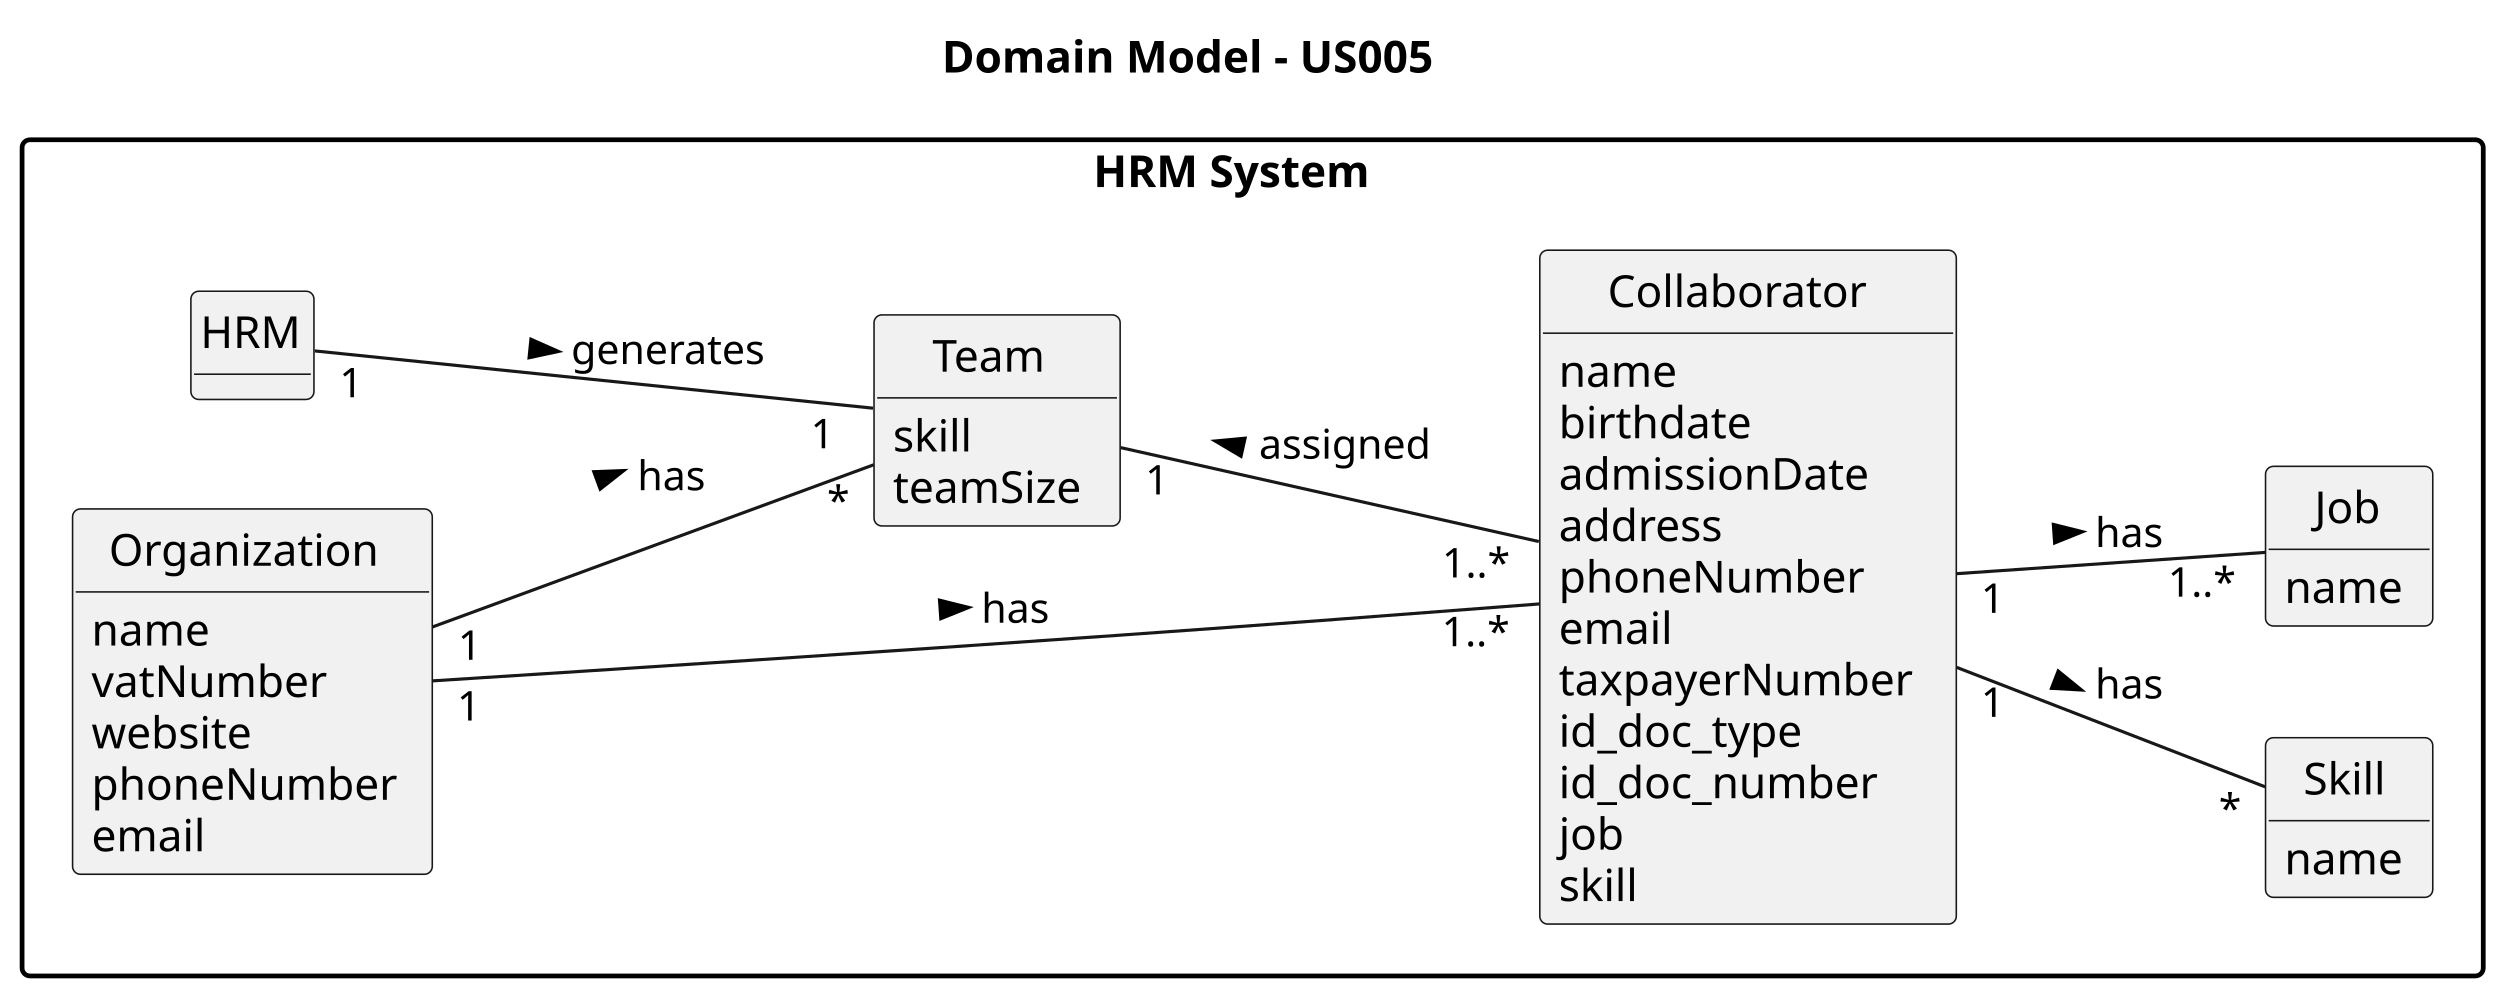
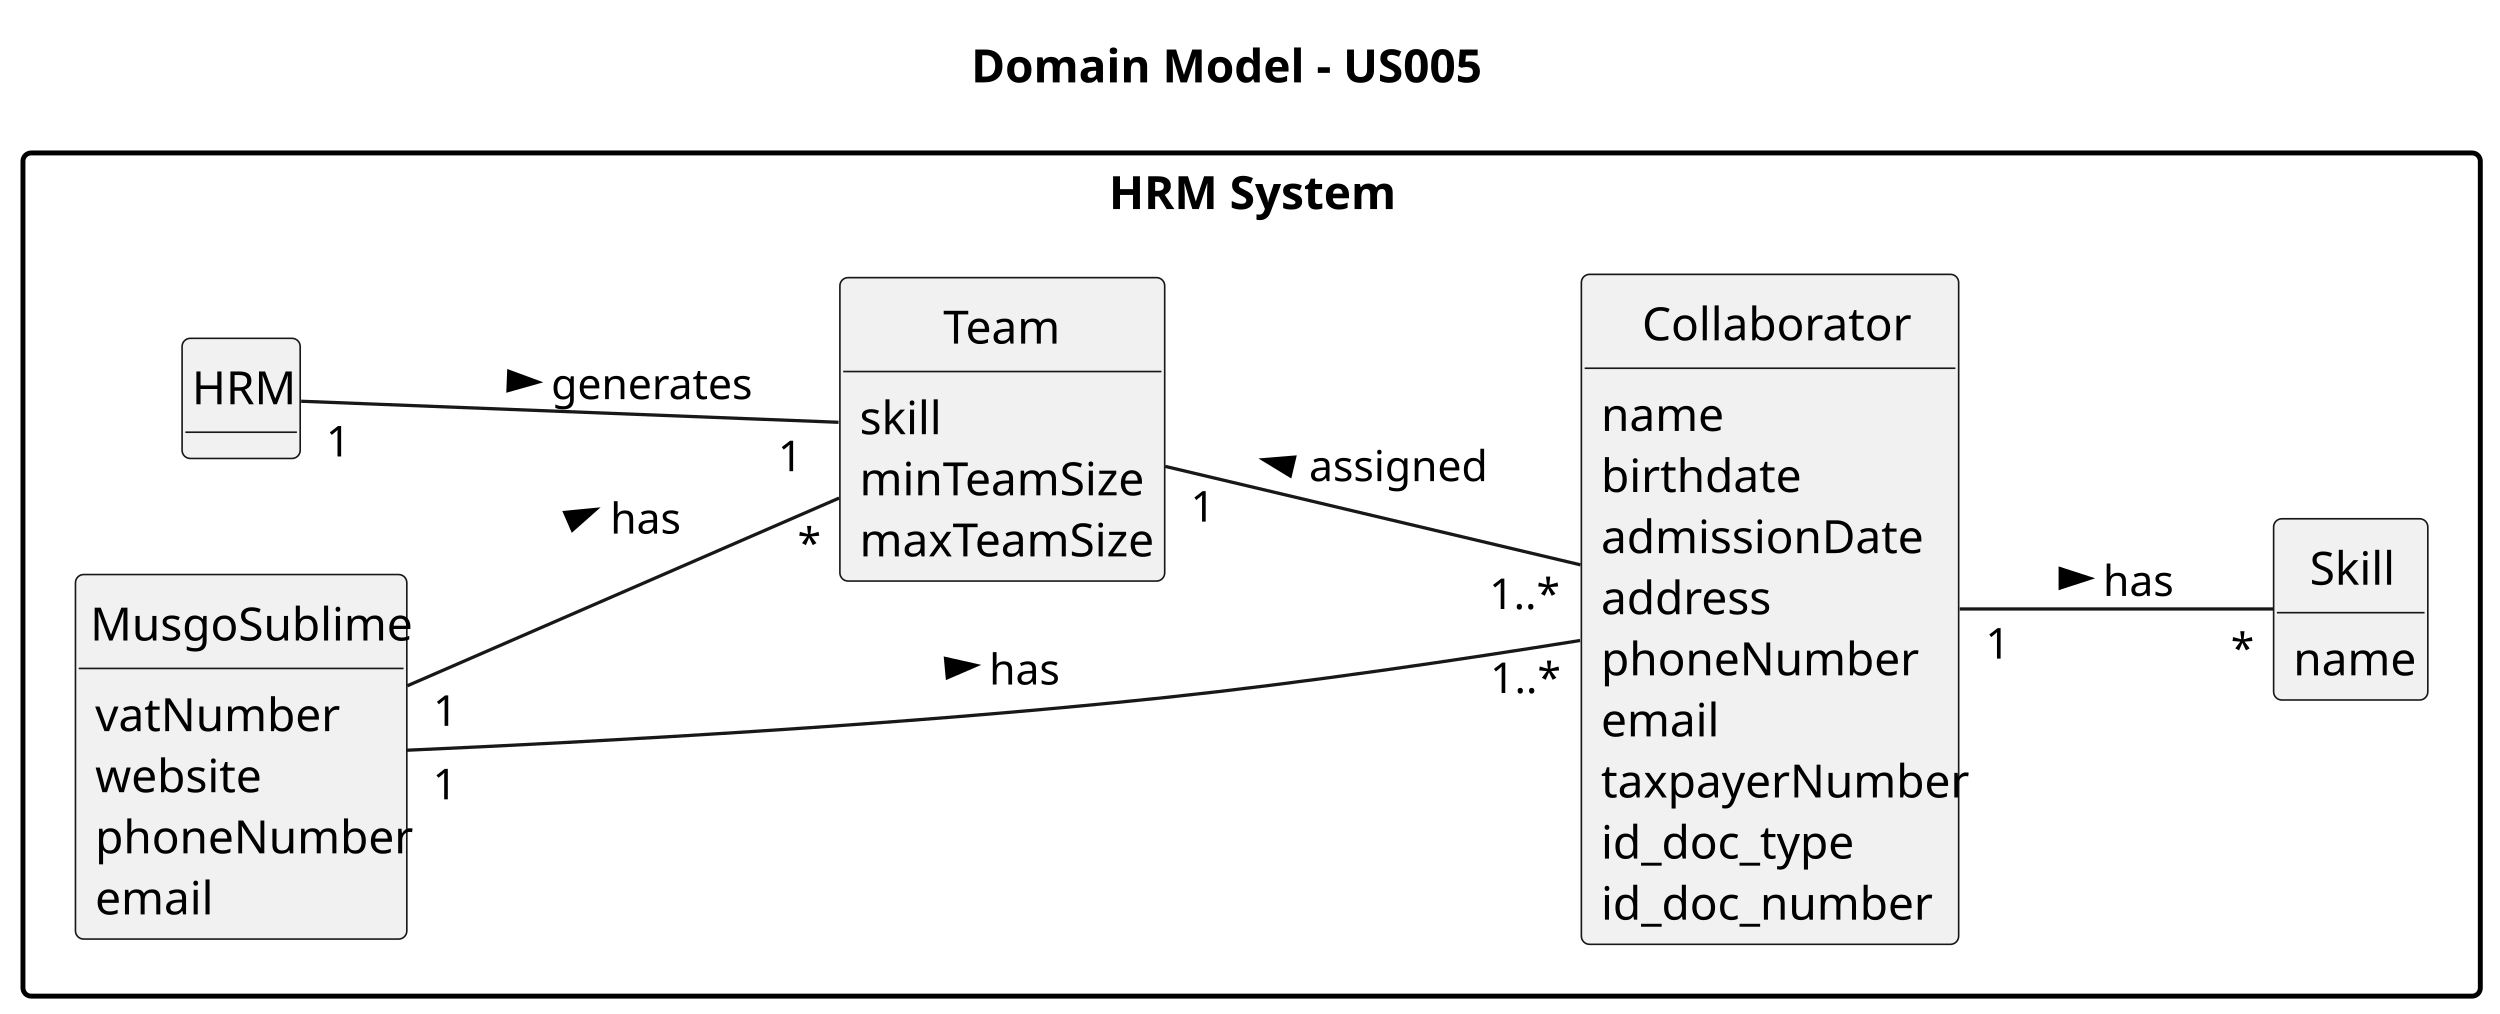
- <svg xmlns="http://www.w3.org/2000/svg" contentStyleType="text/css" height="409.5px" preserveAspectRatio="none" style="width:1030px;height:409px;background:#FFFFFF;" version="1.1" viewBox="0 0 1030 409" width="1030.9px" zoomAndPan="magnify">
+ <svg xmlns="http://www.w3.org/2000/svg" contentStyleType="text/css" height="309px" preserveAspectRatio="none" style="width:762px;height:309px;background:#FFFFFF;" version="1.1" viewBox="0 0 762 309" width="762px" zoomAndPan="magnify">
  <defs />
  <g>
-     <text fill="#000000" font-family="sans-serif" font-size="18.2" font-weight="bold" lengthAdjust="spacing" textLength="236.6" x="388.05" y="29.894">Domain Model - US005</text>
+     <text fill="#000000" font-family="sans-serif" font-size="14" font-weight="bold" lengthAdjust="spacing" textLength="156" x="296" y="25.107">Domain Model - US005</text>
    <g id="cluster_HRM System">
-       <rect fill="none" height="344.5" rx="3.25" ry="3.25" style="stroke:#000000;stroke-width:1.95;" width="1014" x="9.1" y="57.586" />
-       <text fill="#000000" font-family="sans-serif" font-size="18.2" font-weight="bold" lengthAdjust="spacing" textLength="131.3" x="450.45" y="77.08">HRM System</text>
+       <rect fill="none" height="257" rx="2.5" ry="2.5" style="stroke:#000000;stroke-width:1.5;" width="749" x="7" y="46.621" />
+       <text fill="#000000" font-family="sans-serif" font-size="14" font-weight="bold" lengthAdjust="spacing" textLength="87" x="338" y="63.728">HRM System</text>
    </g>
    <g id="elem_HRM">
-       <rect codeLine="15" fill="#F1F1F1" height="44.586" id="HRM" rx="3.25" ry="3.25" style="stroke:#181818;stroke-width:0.65;" width="50.7" x="78.65" y="119.986" />
-       <text fill="#000000" font-family="sans-serif" font-size="18.2" lengthAdjust="spacing" textLength="42.9" x="82.55" y="143.38">HRM</text>
-       <line style="stroke:#181818;stroke-width:0.65;" x1="79.95" x2="128.05" y1="154.172" y2="154.172" />
+       <rect codeLine="15" fill="#F1F1F1" height="36.621" id="HRM" rx="2.5" ry="2.5" style="stroke:#181818;stroke-width:0.5;" width="36" x="55.5" y="103.121" />
+       <text fill="#000000" font-family="sans-serif" font-size="14" lengthAdjust="spacing" textLength="30" x="58.5" y="123.228">HRM</text>
+       <line style="stroke:#181818;stroke-width:0.5;" x1="56.5" x2="90.5" y1="131.742" y2="131.742" />
    </g>
    <g id="elem_Team">
-       <rect codeLine="18" fill="#F1F1F1" height="86.958" id="Team" rx="3.25" ry="3.25" style="stroke:#181818;stroke-width:0.65;" width="101.4" x="360.1" y="129.736" />
-       <text fill="#000000" font-family="sans-serif" font-size="18.2" lengthAdjust="spacing" textLength="53.3" x="384.15" y="153.13">Team</text>
-       <line style="stroke:#181818;stroke-width:0.65;" x1="361.4" x2="460.2" y1="163.922" y2="163.922" />
-       <text fill="#000000" font-family="sans-serif" font-size="18.2" lengthAdjust="spacing" textLength="35.1" x="367.9" y="186.016">skill</text>
-       <text fill="#000000" font-family="sans-serif" font-size="18.2" lengthAdjust="spacing" textLength="85.8" x="367.9" y="207.202">teamSize</text>
+       <rect codeLine="18" fill="#F1F1F1" height="92.484" id="Team" rx="2.5" ry="2.5" style="stroke:#181818;stroke-width:0.5;" width="99" x="256" y="84.621" />
+       <text fill="#000000" font-family="sans-serif" font-size="14" lengthAdjust="spacing" textLength="36" x="287.5" y="104.728">Team</text>
+       <line style="stroke:#181818;stroke-width:0.5;" x1="257" x2="354" y1="113.242" y2="113.242" />
+       <text fill="#000000" font-family="sans-serif" font-size="14" lengthAdjust="spacing" textLength="23" x="262" y="132.35">skill</text>
+       <text fill="#000000" font-family="sans-serif" font-size="14" lengthAdjust="spacing" textLength="84" x="262" y="150.971">minTeamSize</text>
+       <text fill="#000000" font-family="sans-serif" font-size="14" lengthAdjust="spacing" textLength="87" x="262" y="169.592">maxTeamSize</text>
    </g>
    <g id="elem_Collaborator">
-       <rect codeLine="23" fill="#F1F1F1" height="277.631" id="Collaborator" rx="3.25" ry="3.25" style="stroke:#181818;stroke-width:0.65;" width="171.6" x="634.4" y="103.086" />
-       <text fill="#000000" font-family="sans-serif" font-size="18.2" lengthAdjust="spacing" textLength="115.7" x="662.35" y="126.48">Collaborator</text>
-       <line style="stroke:#181818;stroke-width:0.65;" x1="635.7" x2="804.7" y1="137.272" y2="137.272" />
-       <text fill="#000000" font-family="sans-serif" font-size="18.2" lengthAdjust="spacing" textLength="53.3" x="642.2" y="159.365">name</text>
-       <text fill="#000000" font-family="sans-serif" font-size="18.2" lengthAdjust="spacing" textLength="84.5" x="642.2" y="180.552">birthdate</text>
-       <text fill="#000000" font-family="sans-serif" font-size="18.2" lengthAdjust="spacing" textLength="137.8" x="642.2" y="201.737">admissionDate</text>
-       <text fill="#000000" font-family="sans-serif" font-size="18.2" lengthAdjust="spacing" textLength="72.8" x="642.2" y="222.923">address</text>
-       <text fill="#000000" font-family="sans-serif" font-size="18.2" lengthAdjust="spacing" textLength="132.6" x="642.2" y="244.109">phoneNumber</text>
-       <text fill="#000000" font-family="sans-serif" font-size="18.2" lengthAdjust="spacing" textLength="52" x="642.2" y="265.295">email</text>
-       <text fill="#000000" font-family="sans-serif" font-size="18.2" lengthAdjust="spacing" textLength="156" x="642.2" y="286.481">taxpayerNumber</text>
-       <text fill="#000000" font-family="sans-serif" font-size="18.2" lengthAdjust="spacing" textLength="109.2" x="642.2" y="307.667">id_doc_type</text>
-       <text fill="#000000" font-family="sans-serif" font-size="18.2" lengthAdjust="spacing" textLength="141.7" x="642.2" y="328.853">id_doc_number</text>
-       <text fill="#000000" font-family="sans-serif" font-size="18.2" lengthAdjust="spacing" textLength="28.6" x="642.2" y="350.039">job</text>
-       <text fill="#000000" font-family="sans-serif" font-size="18.2" lengthAdjust="spacing" textLength="35.1" x="642.2" y="371.225">skill</text>
+       <rect codeLine="24" fill="#F1F1F1" height="204.211" id="Collaborator" rx="2.5" ry="2.5" style="stroke:#181818;stroke-width:0.5;" width="115" x="482" y="83.621" />
+       <text fill="#000000" font-family="sans-serif" font-size="14" lengthAdjust="spacing" textLength="78" x="500.5" y="103.728">Collaborator</text>
+       <line style="stroke:#181818;stroke-width:0.5;" x1="483" x2="596" y1="112.242" y2="112.242" />
+       <text fill="#000000" font-family="sans-serif" font-size="14" lengthAdjust="spacing" textLength="35" x="488" y="131.35">name</text>
+       <text fill="#000000" font-family="sans-serif" font-size="14" lengthAdjust="spacing" textLength="56" x="488" y="149.971">birthdate</text>
+       <text fill="#000000" font-family="sans-serif" font-size="14" lengthAdjust="spacing" textLength="93" x="488" y="168.592">admissionDate</text>
+       <text fill="#000000" font-family="sans-serif" font-size="14" lengthAdjust="spacing" textLength="51" x="488" y="187.213">address</text>
+       <text fill="#000000" font-family="sans-serif" font-size="14" lengthAdjust="spacing" textLength="89" x="488" y="205.834">phoneNumber</text>
+       <text fill="#000000" font-family="sans-serif" font-size="14" lengthAdjust="spacing" textLength="33" x="488" y="224.455">email</text>
+       <text fill="#000000" font-family="sans-serif" font-size="14" lengthAdjust="spacing" textLength="103" x="488" y="243.076">taxpayerNumber</text>
+       <text fill="#000000" font-family="sans-serif" font-size="14" lengthAdjust="spacing" textLength="77" x="488" y="261.697">id_doc_type</text>
+       <text fill="#000000" font-family="sans-serif" font-size="14" lengthAdjust="spacing" textLength="98" x="488" y="280.318">id_doc_number</text>
    </g>
-     <g id="elem_Organization">
-       <rect codeLine="37" fill="#F1F1F1" height="150.516" id="Organization" rx="3.25" ry="3.25" style="stroke:#181818;stroke-width:0.65;" width="148.2" x="29.9" y="209.686" />
-       <text fill="#000000" font-family="sans-serif" font-size="18.2" lengthAdjust="spacing" textLength="118.3" x="44.85" y="233.08">Organization</text>
-       <line style="stroke:#181818;stroke-width:0.65;" x1="31.2" x2="176.8" y1="243.872" y2="243.872" />
-       <text fill="#000000" font-family="sans-serif" font-size="18.2" lengthAdjust="spacing" textLength="53.3" x="37.7" y="265.966">name</text>
-       <text fill="#000000" font-family="sans-serif" font-size="18.2" lengthAdjust="spacing" textLength="102.7" x="37.7" y="287.151">vatNumber</text>
-       <text fill="#000000" font-family="sans-serif" font-size="18.2" lengthAdjust="spacing" textLength="70.2" x="37.7" y="308.337">website</text>
-       <text fill="#000000" font-family="sans-serif" font-size="18.2" lengthAdjust="spacing" textLength="132.6" x="37.7" y="329.523">phoneNumber</text>
-       <text fill="#000000" font-family="sans-serif" font-size="18.2" lengthAdjust="spacing" textLength="52" x="37.7" y="350.709">email</text>
+     <g id="elem_MusgoSublime">
+       <rect codeLine="37" fill="#F1F1F1" height="111.106" id="MusgoSublime" rx="2.5" ry="2.5" style="stroke:#181818;stroke-width:0.5;" width="101" x="23" y="175.121" />
+       <text fill="#000000" font-family="sans-serif" font-size="14" lengthAdjust="spacing" textLength="92" x="27.5" y="195.228">MusgoSublime</text>
+       <line style="stroke:#181818;stroke-width:0.5;" x1="24" x2="123" y1="203.742" y2="203.742" />
+       <text fill="#000000" font-family="sans-serif" font-size="14" lengthAdjust="spacing" textLength="68" x="29" y="222.85">vatNumber</text>
+       <text fill="#000000" font-family="sans-serif" font-size="14" lengthAdjust="spacing" textLength="47" x="29" y="241.471">website</text>
+       <text fill="#000000" font-family="sans-serif" font-size="14" lengthAdjust="spacing" textLength="89" x="29" y="260.092">phoneNumber</text>
+       <text fill="#000000" font-family="sans-serif" font-size="14" lengthAdjust="spacing" textLength="33" x="29" y="278.713">email</text>
    </g>
    <g id="elem_Skill">
-       <rect codeLine="45" fill="#F1F1F1" height="65.772" id="Skill" rx="3.25" ry="3.25" style="stroke:#181818;stroke-width:0.65;" width="68.9" x="933.4" y="303.936" />
-       <text fill="#000000" font-family="sans-serif" font-size="18.2" lengthAdjust="spacing" textLength="37.7" x="949" y="327.33">Skill</text>
-       <line style="stroke:#181818;stroke-width:0.65;" x1="934.7" x2="1001" y1="338.122" y2="338.122" />
-       <text fill="#000000" font-family="sans-serif" font-size="18.2" lengthAdjust="spacing" textLength="53.3" x="941.2" y="360.216">name</text>
-     </g>
-     <g id="elem_Job">
-       <rect codeLine="49" fill="#F1F1F1" height="65.772" id="Job" rx="3.25" ry="3.25" style="stroke:#181818;stroke-width:0.65;" width="68.9" x="933.4" y="192.136" />
-       <text fill="#000000" font-family="sans-serif" font-size="18.2" lengthAdjust="spacing" textLength="28.6" x="953.55" y="215.53">Job</text>
-       <line style="stroke:#181818;stroke-width:0.65;" x1="934.7" x2="1001" y1="226.322" y2="226.322" />
-       <text fill="#000000" font-family="sans-serif" font-size="18.2" lengthAdjust="spacing" textLength="53.3" x="941.2" y="248.416">name</text>
+       <rect codeLine="44" fill="#F1F1F1" height="55.242" id="Skill" rx="2.5" ry="2.5" style="stroke:#181818;stroke-width:0.5;" width="47" x="693" y="158.121" />
+       <text fill="#000000" font-family="sans-serif" font-size="14" lengthAdjust="spacing" textLength="25" x="704" y="178.228">Skill</text>
+       <line style="stroke:#181818;stroke-width:0.5;" x1="694" x2="739" y1="186.742" y2="186.742" />
+       <text fill="#000000" font-family="sans-serif" font-size="14" lengthAdjust="spacing" textLength="35" x="699" y="205.85">name</text>
    </g>
    <g id="link_HRM_Team">
-       <path codeLine="54" d="M129.675,144.582 C179.452,149.691 293.605,161.404 359.697,168.177 " fill="none" id="HRM-Team" style="stroke:#181818;stroke-width:1.3;" />
-       <polygon fill="#000000" points="230.066,144.786,218.759,139.785,217.979,147.386,230.066,144.786" style="stroke:#000000;stroke-width:1.3;" />
-       <text fill="#000000" font-family="sans-serif" font-size="16.9" lengthAdjust="spacing" textLength="84.5" x="235.3" y="149.973">generates</text>
-       <text fill="#000000" font-family="sans-serif" font-size="16.9" lengthAdjust="spacing" textLength="10.4" x="139.821" y="163.683">1</text>
-       <text fill="#000000" font-family="sans-serif" font-size="16.9" lengthAdjust="spacing" textLength="10.4" x="333.973" y="184.689">1</text>
+       <path codeLine="49" d="M91.79,122.301 C126.16,123.641 204.19,126.691 255.58,128.711 " fill="none" id="HRM-Team" style="stroke:#181818;stroke-width:1.0;" />
+       <polygon fill="#000000" points="163.996,116.462,155.073,113.172,154.843,119.045,163.996,116.462" style="stroke:#000000;stroke-width:1.0;" />
+       <text fill="#000000" font-family="sans-serif" font-size="13" lengthAdjust="spacing" textLength="57" x="168" y="121.649">generates</text>
+       <text fill="#000000" font-family="sans-serif" font-size="13" lengthAdjust="spacing" textLength="7" x="99.366" y="139.124">1</text>
+       <text fill="#000000" font-family="sans-serif" font-size="13" lengthAdjust="spacing" textLength="7" x="237.133" y="143.612">1</text>
    </g>
-     <g id="link_Organization_Team">
-       <path codeLine="55" d="M178.165,258.306 C234.416,237.636 310.713,209.595 360.035,191.46 " fill="none" id="Organization-Team" style="stroke:#181818;stroke-width:1.3;" />
-       <polygon fill="#000000" points="257.001,193.88,244.646,194.35,247.282,201.523,257.001,193.88" style="stroke:#000000;stroke-width:1.3;" />
-       <text fill="#000000" font-family="sans-serif" font-size="16.9" lengthAdjust="spacing" textLength="29.9" x="262.6" y="201.973">has</text>
-       <text fill="#000000" font-family="sans-serif" font-size="16.9" lengthAdjust="spacing" textLength="10.4" x="188.667" y="271.84">1</text>
-       <text fill="#000000" font-family="sans-serif" font-size="16.9" lengthAdjust="spacing" textLength="9.1" x="340.736" y="212.324">*</text>
+     <g id="link_MusgoSublime_Team">
+       <path codeLine="50" d="M124.12,209.041 C163.08,192.111 217.03,168.651 255.76,151.811 " fill="none" id="MusgoSublime-Team" style="stroke:#181818;stroke-width:1.0;" />
+       <polygon fill="#000000" points="181.585,155.273,172.119,156.184,174.462,161.575,181.585,155.273" style="stroke:#000000;stroke-width:1.0;" />
+       <text fill="#000000" font-family="sans-serif" font-size="13" lengthAdjust="spacing" textLength="21" x="186" y="162.649">has</text>
+       <text fill="#000000" font-family="sans-serif" font-size="13" lengthAdjust="spacing" textLength="7" x="132.012" y="221.243">1</text>
+       <text fill="#000000" font-family="sans-serif" font-size="13" lengthAdjust="spacing" textLength="5" x="243.087" y="170.186">*</text>
    </g>
-     <g id="link_Organization_Collaborator">
-       <path codeLine="56" d="M178.308,280.51 C250.315,275.934 363.519,268.615 461.5,261.686 C519.168,257.604 584.077,252.69 634.283,248.816 " fill="none" id="Organization-Collaborator" style="stroke:#181818;stroke-width:1.3;" />
-       <polygon fill="#000000" points="399.084,250.272,387.089,247.275,387.619,254.898,399.084,250.272" style="stroke:#000000;stroke-width:1.3;" />
-       <text fill="#000000" font-family="sans-serif" font-size="16.9" lengthAdjust="spacing" textLength="29.9" x="404.3" y="256.573">has</text>
-       <text fill="#000000" font-family="sans-serif" font-size="16.9" lengthAdjust="spacing" textLength="10.4" x="188.315" y="296.855">1</text>
-       <text fill="#000000" font-family="sans-serif" font-size="16.9" lengthAdjust="spacing" textLength="29.9" x="593.981" y="266.23">1..*</text>
+     <g id="link_MusgoSublime_Collaborator">
+       <path codeLine="51" d="M124.01,228.671 C180.13,226.181 274.32,221.131 355,212.621 C397.59,208.131 445.46,201.021 481.62,195.221 " fill="none" id="MusgoSublime-Collaborator" style="stroke:#181818;stroke-width:1.0;" />
+       <polygon fill="#000000" points="297.478,202.801,288.199,200.717,288.746,206.57,297.478,202.801" style="stroke:#000000;stroke-width:1.0;" />
+       <text fill="#000000" font-family="sans-serif" font-size="13" lengthAdjust="spacing" textLength="21" x="301.5" y="208.649">has</text>
+       <text fill="#000000" font-family="sans-serif" font-size="13" lengthAdjust="spacing" textLength="7" x="131.886" y="243.634">1</text>
+       <text fill="#000000" font-family="sans-serif" font-size="13" lengthAdjust="spacing" textLength="20" x="454.196" y="211.233">1..*</text>
    </g>
    <g id="link_Team_Collaborator">
-       <path codeLine="57" d="M461.734,184.427 C508.196,194.866 578.591,210.674 633.984,223.115 " fill="none" id="Team-Collaborator" style="stroke:#181818;stroke-width:1.3;" />
-       <polygon fill="#000000" points="500.658,181.698,511.293,188.002,512.968,180.547,500.658,181.698" style="stroke:#000000;stroke-width:1.3;" />
-       <text fill="#000000" font-family="sans-serif" font-size="16.9" lengthAdjust="spacing" textLength="75.4" x="518.7" y="188.973">assigned</text>
-       <text fill="#000000" font-family="sans-serif" font-size="16.9" lengthAdjust="spacing" textLength="10.4" x="471.829" y="203.732">1</text>
-       <text fill="#000000" font-family="sans-serif" font-size="16.9" lengthAdjust="spacing" textLength="29.9" x="594.125" y="237.921">1..*</text>
+       <path codeLine="52" d="M355.13,142.151 C392.07,150.911 442.96,162.971 481.75,172.171 " fill="none" id="Team-Collaborator" style="stroke:#181818;stroke-width:1.0;" />
+       <polygon fill="#000000" points="385.135,140.113,393.258,145.059,394.614,139.34,385.135,140.113" style="stroke:#000000;stroke-width:1.0;" />
+       <text fill="#000000" font-family="sans-serif" font-size="13" lengthAdjust="spacing" textLength="52" x="399" y="146.649">assigned</text>
+       <text fill="#000000" font-family="sans-serif" font-size="13" lengthAdjust="spacing" textLength="7" x="362.883" y="158.982">1</text>
+       <text fill="#000000" font-family="sans-serif" font-size="13" lengthAdjust="spacing" textLength="20" x="453.916" y="185.632">1..*</text>
    </g>
    <g id="link_Collaborator_Skill">
-       <path codeLine="59" d="M806.169,274.972 C849.888,291.911 900.731,311.593 933.257,324.19 " fill="none" id="Collaborator-Skill" style="stroke:#181818;stroke-width:1.3;" />
-       <polygon fill="#000000" points="857.561,284.27,847.976,276.46,845.216,283.586,857.561,284.27" style="stroke:#000000;stroke-width:1.3;" />
-       <text fill="#000000" font-family="sans-serif" font-size="16.9" lengthAdjust="spacing" textLength="29.9" x="863.2" y="287.773">has</text>
-       <text fill="#000000" font-family="sans-serif" font-size="16.9" lengthAdjust="spacing" textLength="10.4" x="816.141" y="295.352">1</text>
-       <text fill="#000000" font-family="sans-serif" font-size="16.9" lengthAdjust="spacing" textLength="9.1" x="914.127" y="339.161">*</text>
-     </g>
-     <g id="link_Collaborator_Job">
-       <path codeLine="60" d="M806.169,236.349 C849.888,233.333 900.731,229.823 933.257,227.587 " fill="none" id="Collaborator-Job" style="stroke:#181818;stroke-width:1.3;" />
-       <polygon fill="#000000" points="857.985,219.075,845.991,216.072,846.517,223.696,857.985,219.075" style="stroke:#000000;stroke-width:1.3;" />
-       <text fill="#000000" font-family="sans-serif" font-size="16.9" lengthAdjust="spacing" textLength="29.9" x="863.2" y="225.373">has</text>
-       <text fill="#000000" font-family="sans-serif" font-size="16.9" lengthAdjust="spacing" textLength="10.4" x="816.141" y="252.504">1</text>
-       <text fill="#000000" font-family="sans-serif" font-size="16.9" lengthAdjust="spacing" textLength="29.9" x="893.139" y="245.832">1..*</text>
+       <path codeLine="54" d="M597.32,185.621 C629.85,185.621 668.87,185.621 692.92,185.621 " fill="none" id="Collaborator-Skill" style="stroke:#181818;stroke-width:1.0;" />
+       <polygon fill="#000000" points="637,176.267,627.955,173.328,627.955,179.206,637,176.267" style="stroke:#000000;stroke-width:1.0;" />
+       <text fill="#000000" font-family="sans-serif" font-size="13" lengthAdjust="spacing" textLength="21" x="641" y="181.649">has</text>
+       <text fill="#000000" font-family="sans-serif" font-size="13" lengthAdjust="spacing" textLength="7" x="605.177" y="200.744">1</text>
+       <text fill="#000000" font-family="sans-serif" font-size="13" lengthAdjust="spacing" textLength="5" x="679.933" y="202.26">*</text>
    </g>
  </g>
</svg>
